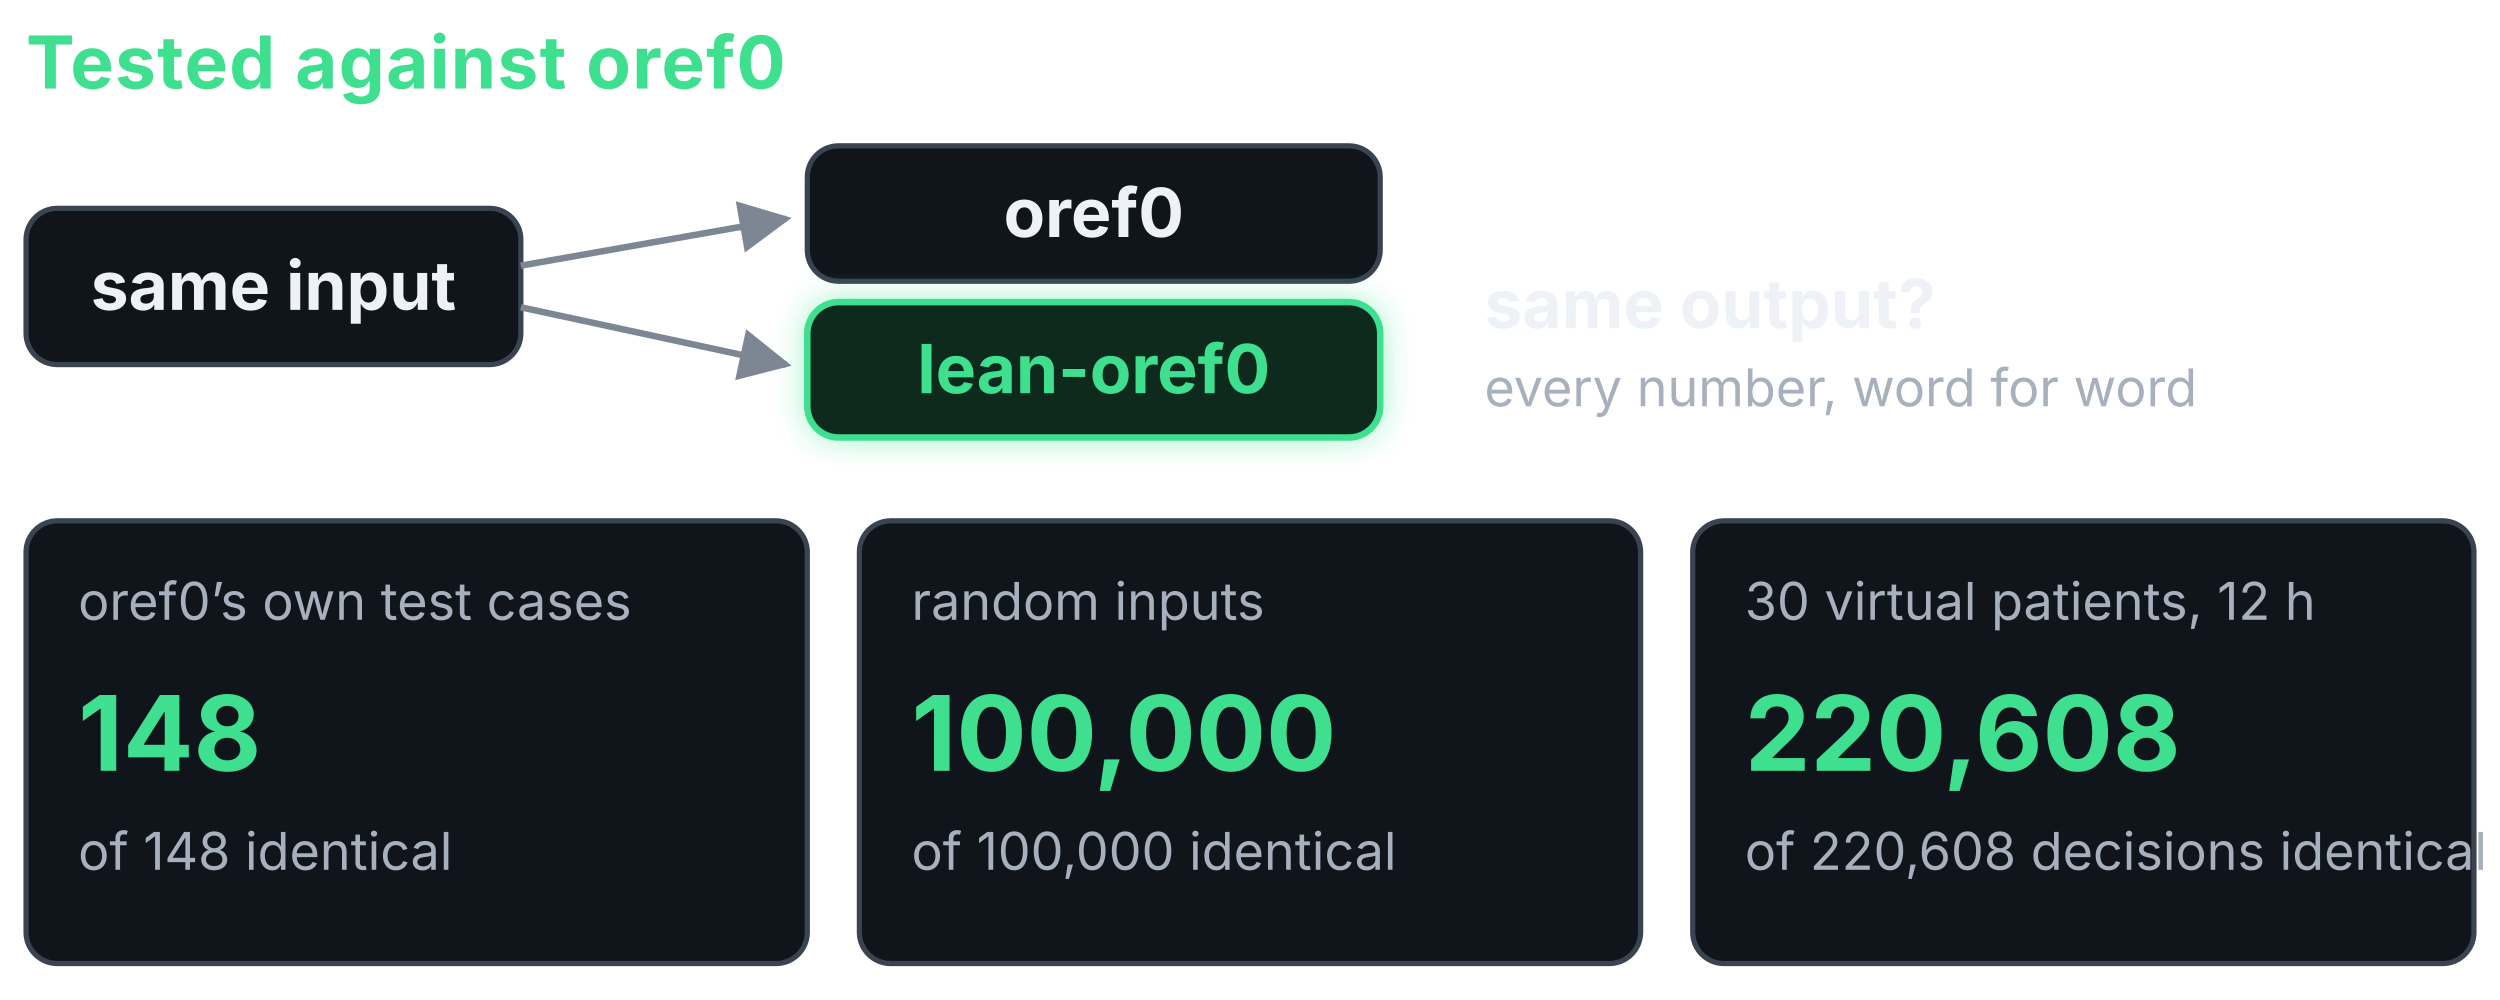
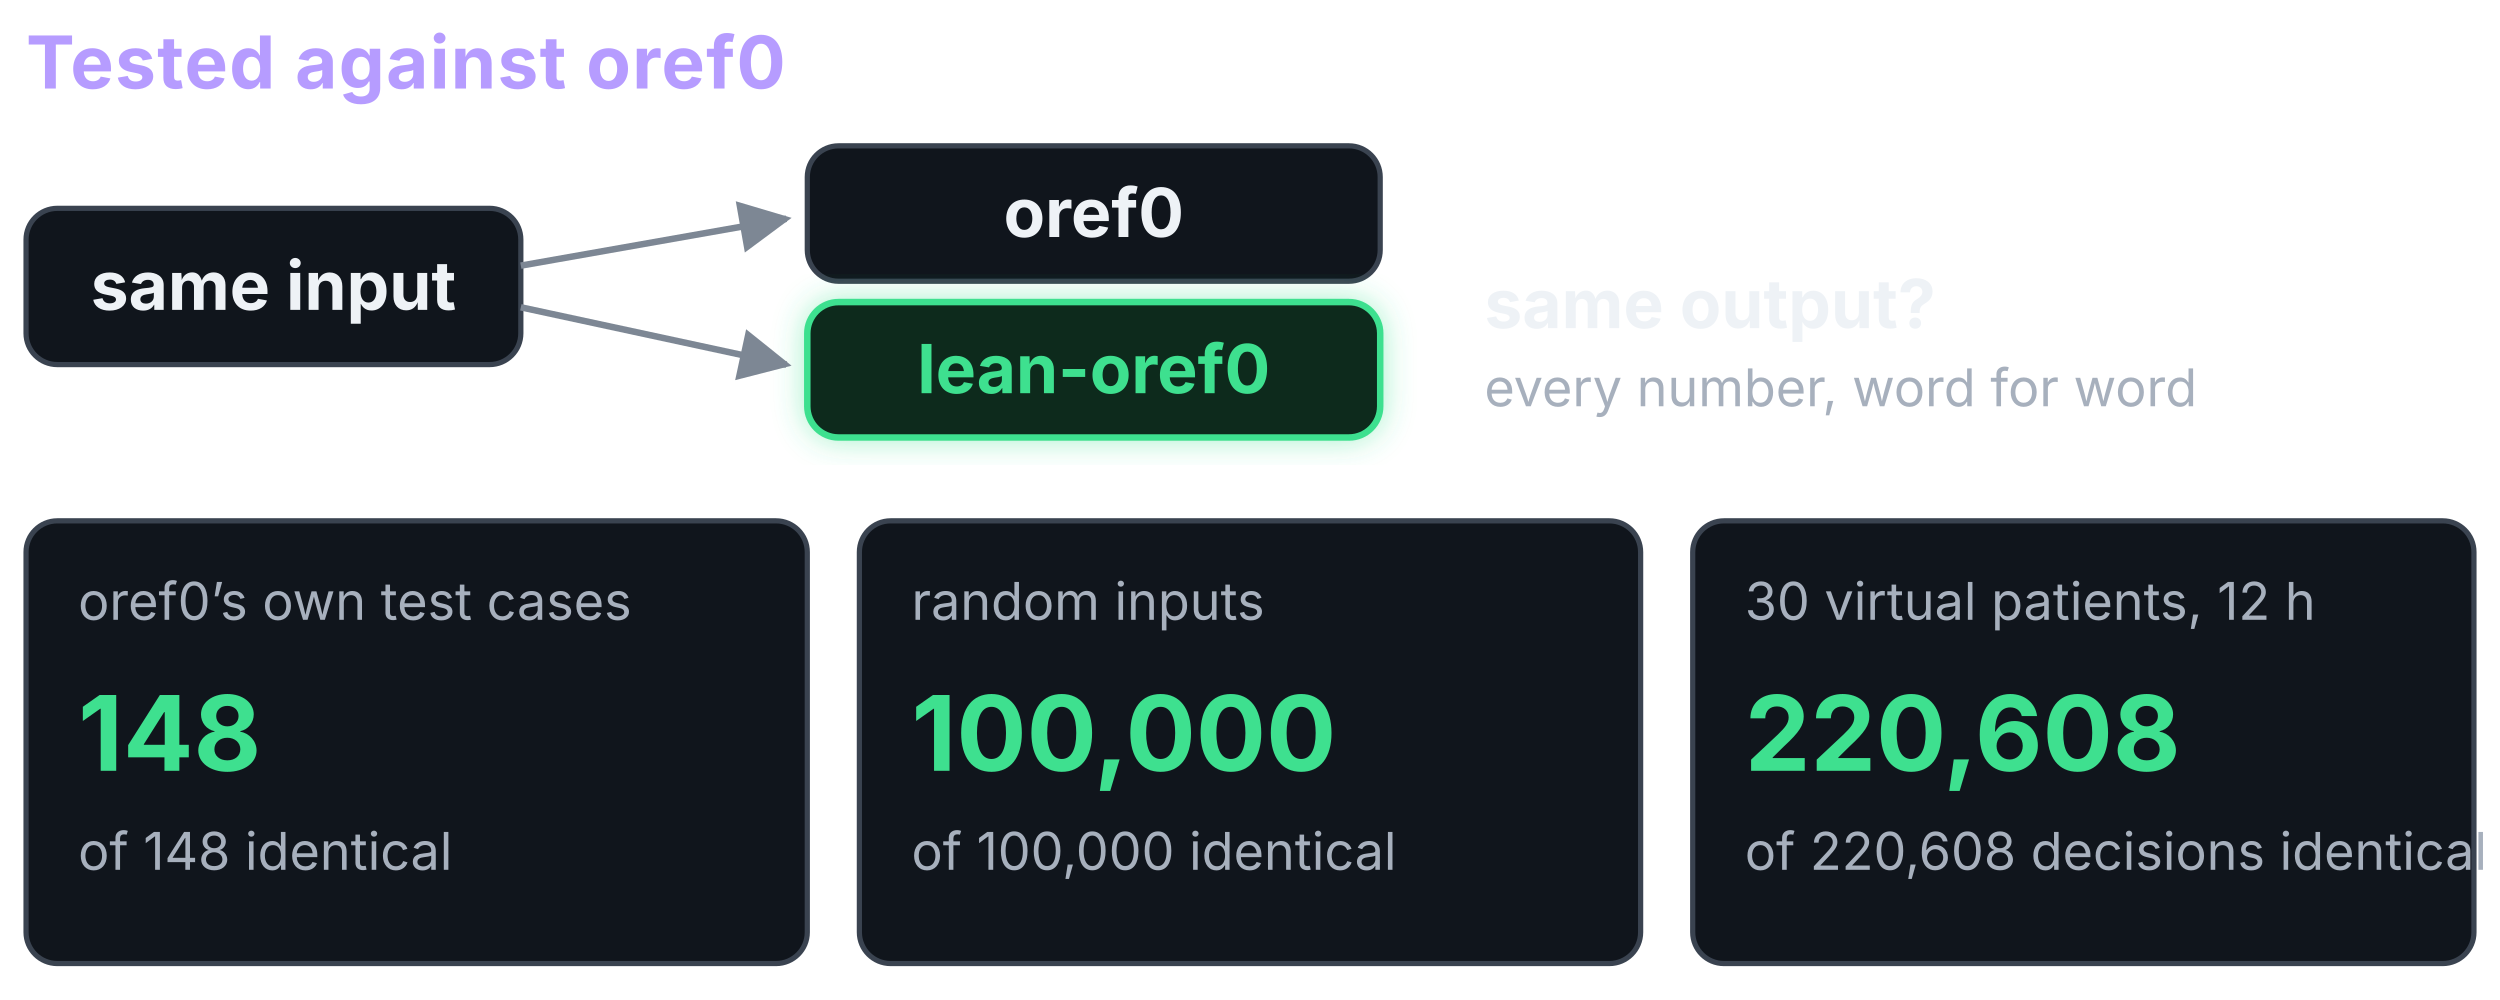
<svg xmlns="http://www.w3.org/2000/svg" viewBox="-10 -4 960 384" width="960" height="384" role="img" aria-label="Tested against oref0: the same input goes to oref0 and lean-oref0. oref0's own test cases: 148 of 148 identical. Random inputs: 100,000 of 100,000 identical. 30 virtual patients over 12 hours of computing: 220,608 of 220,608 decisions identical.">
  <defs>
    <marker id="head" viewBox="0 0 10 10" refX="9" refY="5" markerWidth="8" markerHeight="8" orient="auto-start-reverse">
      <path d="M0 0 L10 5 L0 10 z" fill="#7d8794" />
    </marker>
    <filter id="glow" x="-20%" y="-20%" width="140%" height="140%">
      <feGaussianBlur in="SourceAlpha" stdDeviation="6" result="b" />
      <feFlood flood-color="#3ee08f" flood-opacity="0.45" />
      <feComposite in2="b" operator="in" result="g" />
      <feMerge>
        <feMergeNode in="g" />
        <feMergeNode in="SourceGraphic" />
      </feMerge>
    </filter>
  </defs>
  <style>
    text { font-family: Inter, "Helvetica Neue", Arial, sans-serif; fill: #eef2f6; }
    .box { fill: #10151c; stroke: #3a4350; stroke-width: 2; }
    .main { fill: #0c2a1d; stroke: #3ee08f; stroke-width: 2.5; filter: url(#glow); }
    .hot { fill: #10151c; stroke: #ff9f43; stroke-width: 2; }
-     .h { font-size: 28px; font-weight: 700; fill: #3ee08f; letter-spacing: 0.5px; }
+     .h { font-size: 28px; font-weight: 700; fill: #b69cff; letter-spacing: 0.5px; }
    .t { font-size: 26px; font-weight: 700; }
    .tg { font-size: 26px; font-weight: 700; fill: #3ee08f; }
    .s { font-size: 20px; fill: #a7b0bd; }
    .i { font-size: 22px; }
    .n { font-size: 28px; font-weight: 700; fill: #3ee08f; }
    .nm { font-size: 28px; font-weight: 700; fill: #a7b0bd; }
    .no { font-size: 28px; font-weight: 700; fill: #ff9f43; }
    .big { font-size: 40px; font-weight: 700; fill: #3ee08f; }
    .bigo { font-size: 34px; font-weight: 700; fill: #ff9f43; }
    .pill { font-size: 18px; font-weight: 700; }
    .line { stroke: #7d8794; stroke-width: 2.5; fill: none; }
  </style>
  <text class="h" x="0" y="30" text-anchor="start">Tested against oref0</text>
  <rect class="box" x="0" y="76" width="190" height="60" rx="12" />
  <text class="t" x="95.0" y="115.0" text-anchor="middle">same input</text>
  <rect class="box" x="300" y="52" width="220" height="52" rx="12" />
  <text class="t" x="410.0" y="87.0" text-anchor="middle">oref0</text>
  <rect class="main" x="300" y="112" width="220" height="52" rx="12" />
  <text class="tg" x="410.0" y="147.0" text-anchor="middle">lean-oref0</text>
  <path class="line" d="M190 98 L292 80" marker-end="url(#head)" />
  <path class="line" d="M190 114 L292 136" marker-end="url(#head)" />
  <text class="t" x="560" y="122" text-anchor="start">same output?</text>
  <text class="s" x="560" y="152" text-anchor="start">every number, word for word</text>
  <rect class="box" x="0" y="196" width="300" height="170" rx="12" />
  <text class="s" x="20" y="234" text-anchor="start">oref0’s own test cases</text>
  <text class="big" x="20" y="292" text-anchor="start">148</text>
  <text class="s" x="20" y="330" text-anchor="start">of 148 identical</text>
  <rect class="box" x="320" y="196" width="300" height="170" rx="12" />
  <text class="s" x="340" y="234" text-anchor="start">random inputs</text>
  <text class="big" x="340" y="292" text-anchor="start">100,000</text>
  <text class="s" x="340" y="330" text-anchor="start">of 100,000 identical</text>
  <rect class="box" x="640" y="196" width="300" height="170" rx="12" />
  <text class="s" x="660" y="234" text-anchor="start">30 virtual patients, 12 h</text>
  <text class="big" x="660" y="292" text-anchor="start">220,608</text>
  <text class="s" x="660" y="330" text-anchor="start">of 220,608 decisions identical</text>
</svg>
